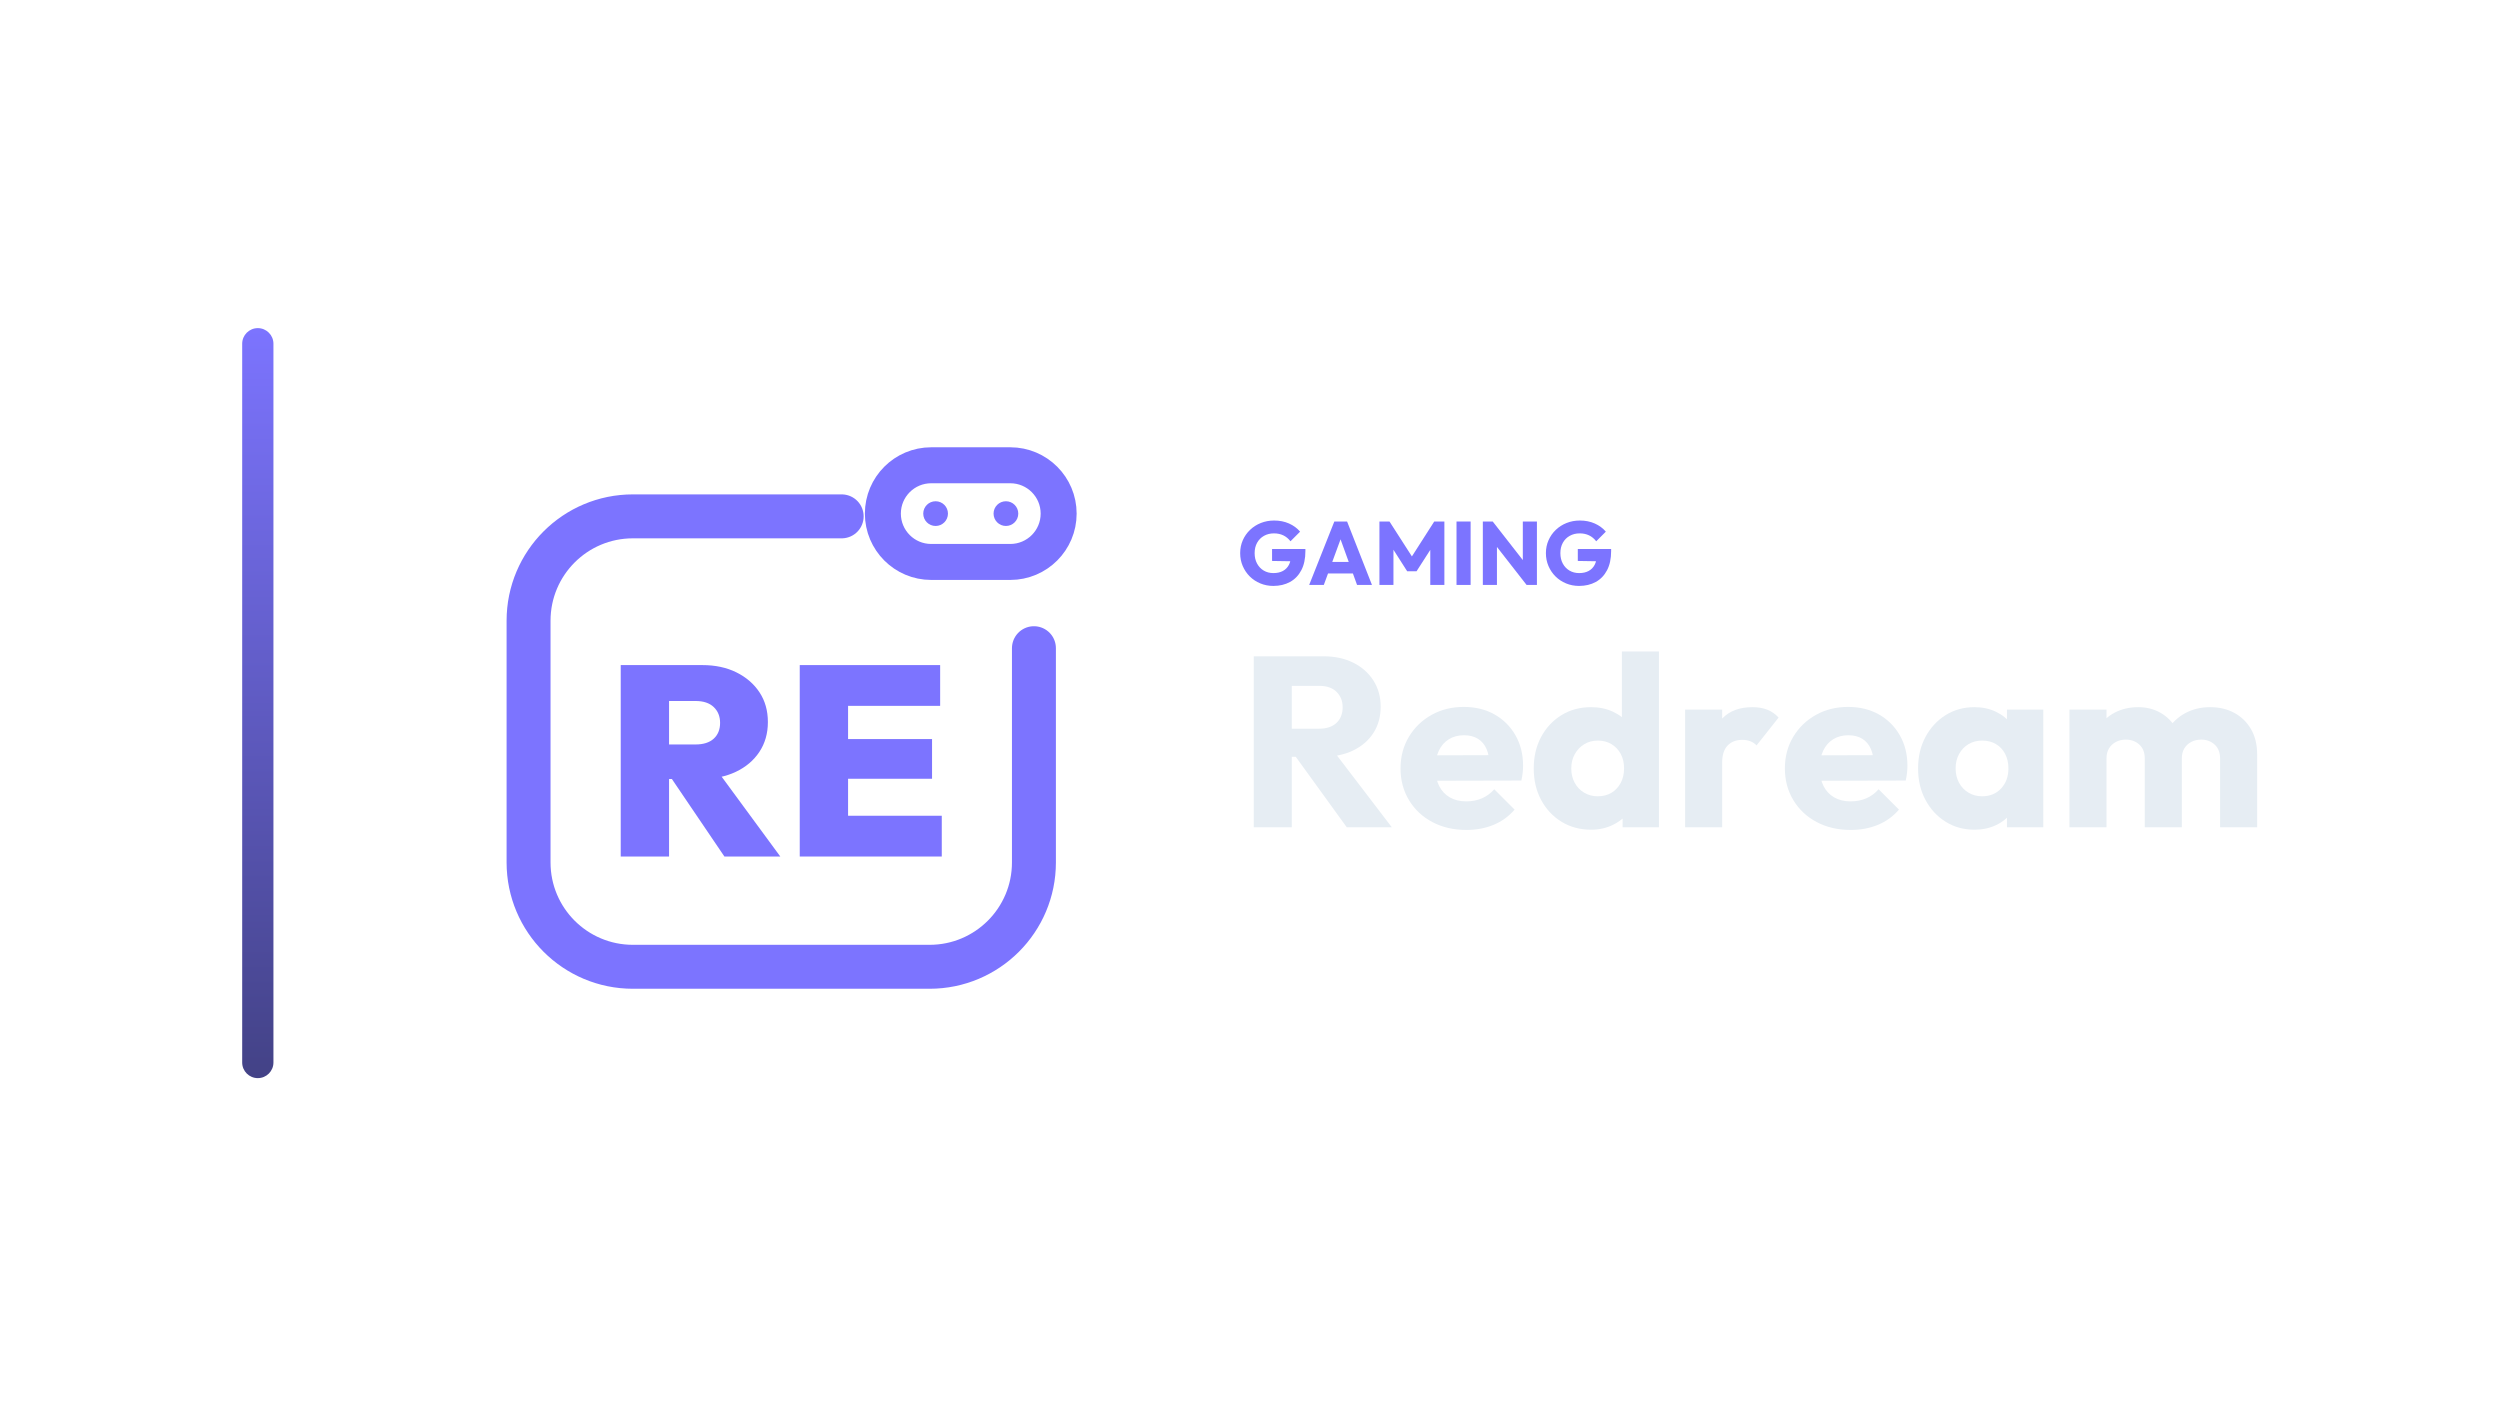
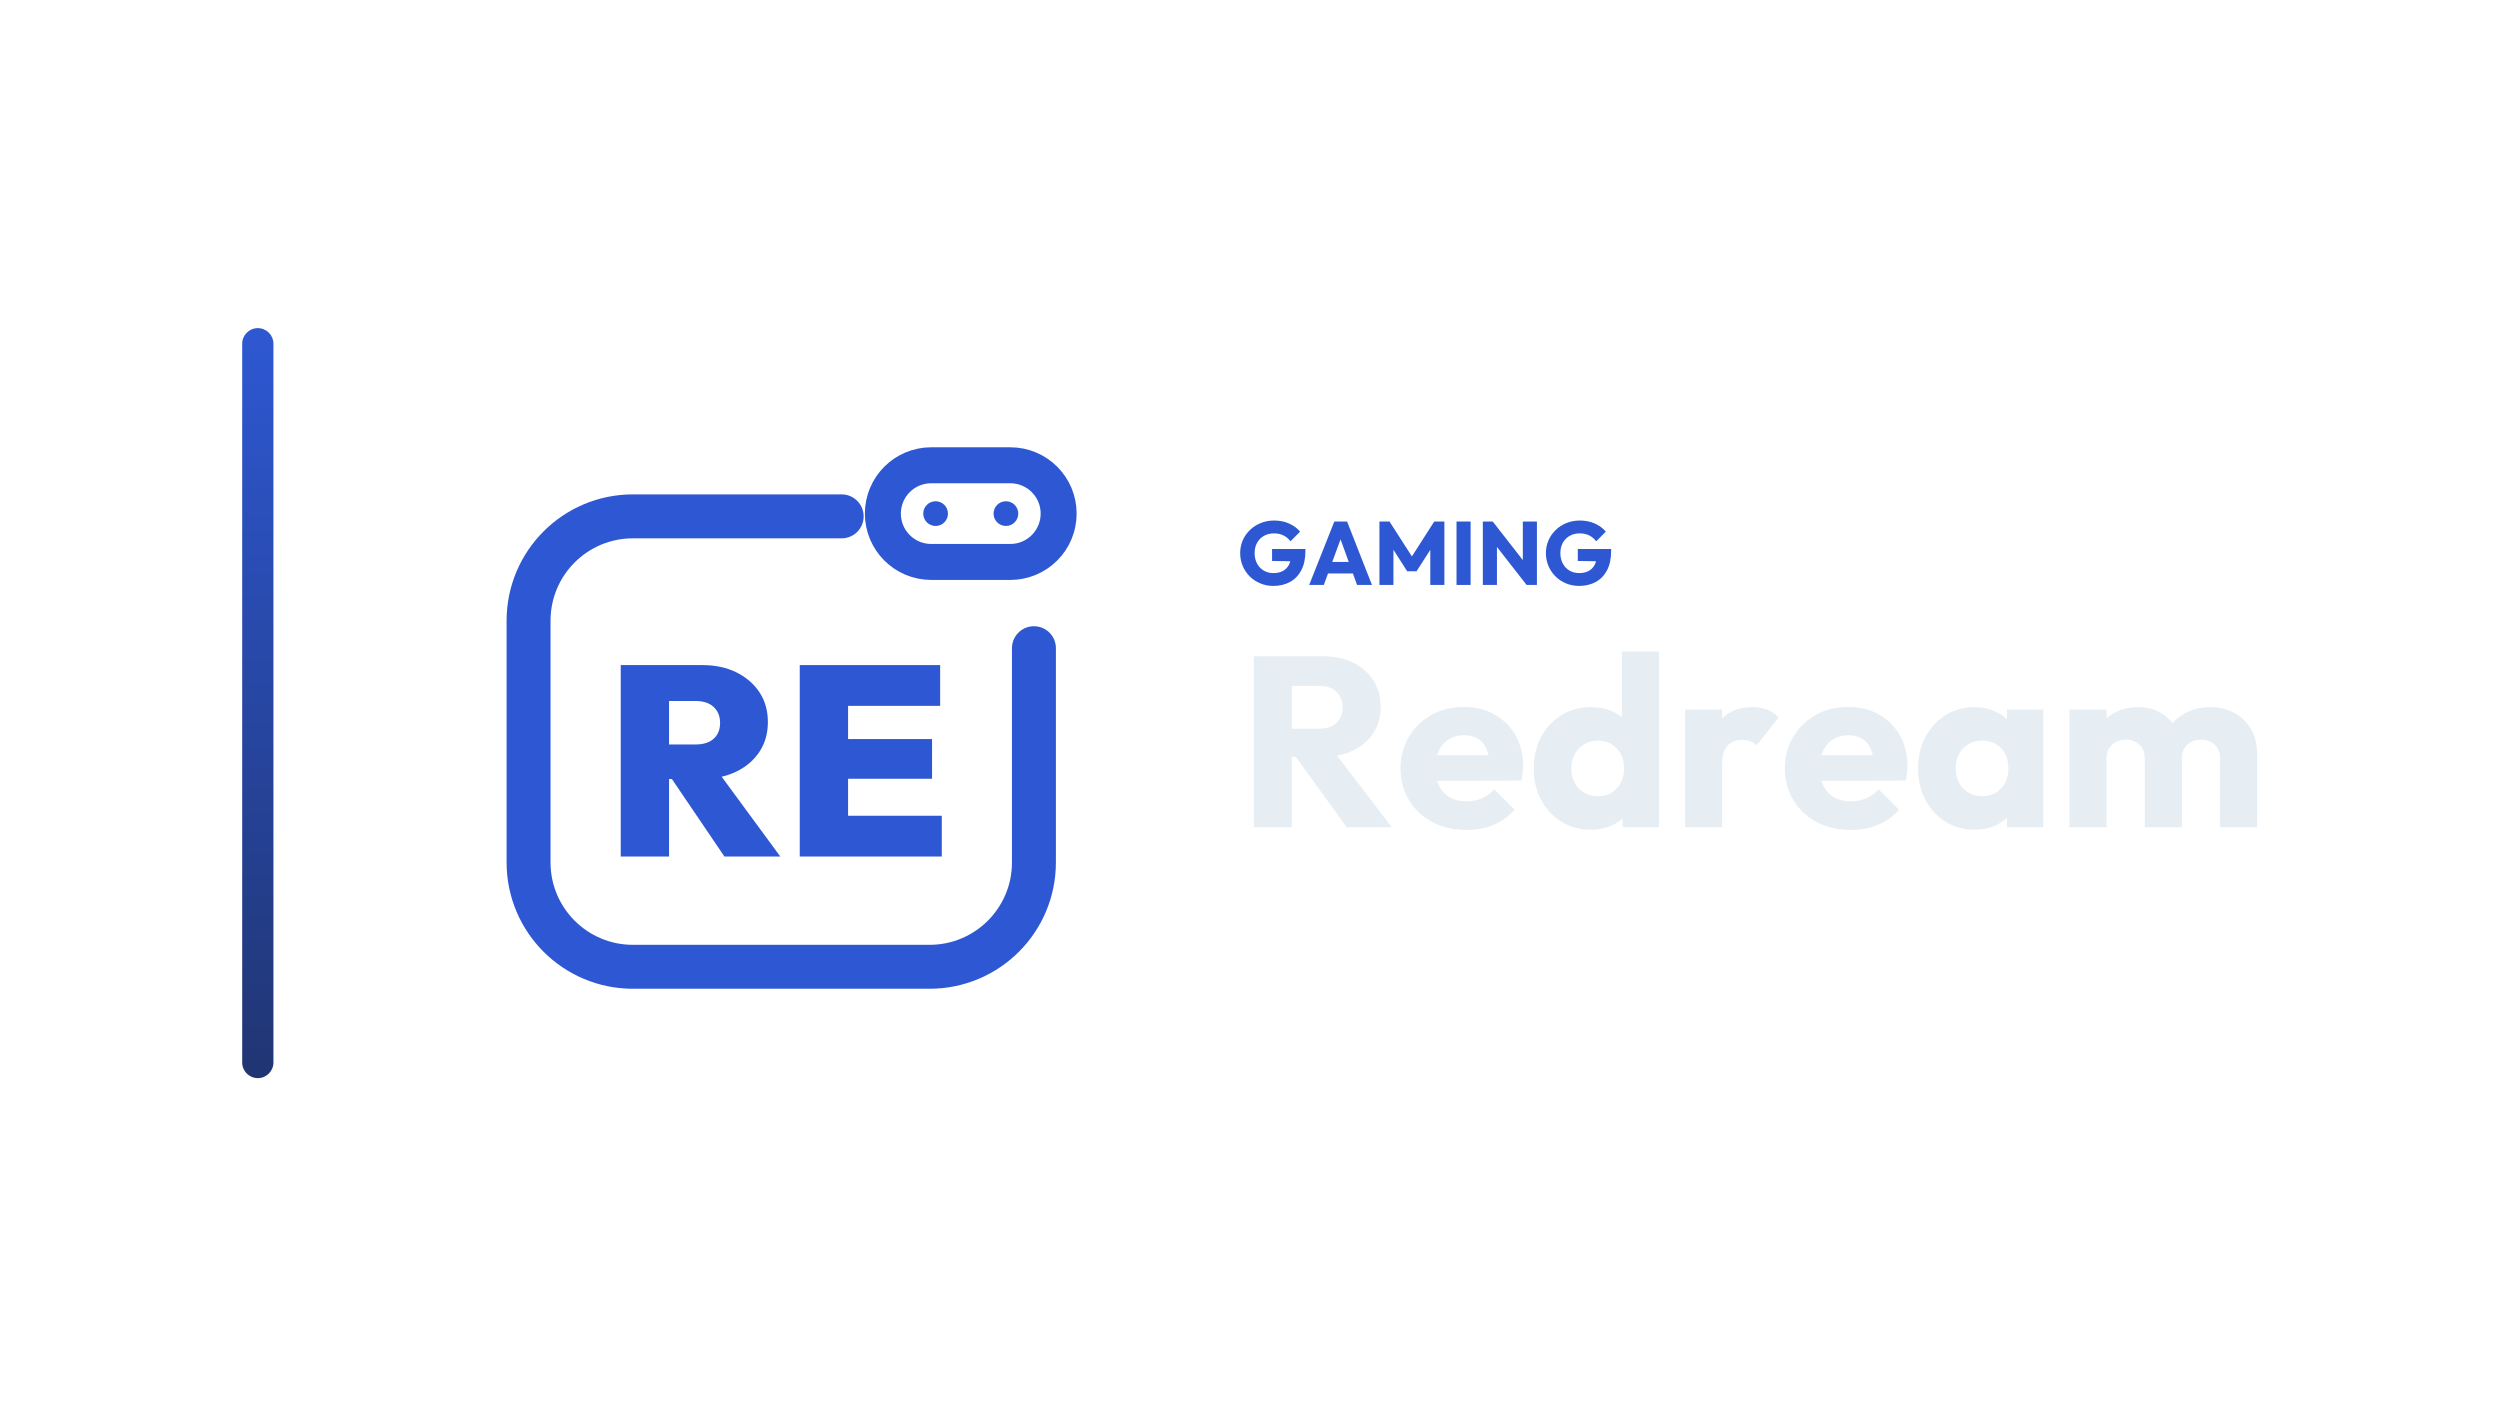
<svg xmlns="http://www.w3.org/2000/svg" width="1280" height="720" viewBox="0 0 1280 720">
  <g transform="translate(54.0,0.0)">
    <defs>
      <linearGradient id="cbRail" x1="0" y1="0" x2="0" y2="1">
-         <stop offset="0%" stop-color="#7C74FF" />
-         <stop offset="100%" stop-color="#434286" />
+         <stop offset="0%" stop-color="#2E58D3" />
+         <stop offset="100%" stop-color="#203572" />
      </linearGradient>
    </defs>
    <rect x="70" y="168" width="16" height="384" rx="8.0" fill="url(#cbRail)" />
    <g transform="translate(166,180) scale(0.70312)">
-       <path d="M 300 120 L 148 120 C 106 120 72 154 72 196 L 72 372 C 72 414 106 448 148 448 L 364 448 C 406 448 440 414 440 372 L 440 216" fill="none" stroke="#7C74FF" stroke-width="32.0" stroke-linecap="round" stroke-linejoin="round" />
-       <rect x="330.0" y="82.8" width="128.0" height="70.4" rx="35.2" fill="none" stroke="#7C74FF" stroke-width="26.2" stroke-linecap="round" stroke-linejoin="round" />
-       <circle cx="368.4" cy="118" r="9.0" fill="#7C74FF" stroke="none" />
-       <circle cx="419.6" cy="118" r="9.0" fill="#7C74FF" stroke="none" />
-       <path d="M167.032 311.272V286.105H193.575Q202.226 286.105 206.846 281.878Q211.467 277.65 211.467 270.376Q211.467 263.297 206.846 258.874Q202.226 254.45 193.575 254.45H167.032V228.3H198.49Q212.646 228.3 223.362 233.609Q234.077 238.917 240.172 248.158Q246.268 257.399 246.268 269.786Q246.268 282.172 240.074 291.512Q233.881 300.851 222.87 306.061Q211.86 311.272 197.114 311.272ZM139.112 367.7V228.3H174.306V367.7ZM214.613 367.7 174.11 307.929 205.765 300.261 255.312 367.7Z" fill="#7C74FF" stroke="none" />
-       <path d="M269.468 367.7V228.3H304.662V367.7ZM297.387 367.7V338.011H372.888V367.7ZM297.387 311.075V282.172H365.809V311.075ZM297.387 257.989V228.3H371.708V257.989Z" fill="#7C74FF" stroke="none" />
+       <path d="M 300 120 L 148 120 C 106 120 72 154 72 196 L 72 372 C 72 414 106 448 148 448 L 364 448 C 406 448 440 414 440 372 L 440 216" fill="none" stroke="#2E58D3" stroke-width="32.0" stroke-linecap="round" stroke-linejoin="round" />
+       <rect x="330.0" y="82.8" width="128.0" height="70.4" rx="35.2" fill="none" stroke="#2E58D3" stroke-width="26.2" stroke-linecap="round" stroke-linejoin="round" />
+       <circle cx="368.4" cy="118" r="9.0" fill="#2E58D3" stroke="none" />
+       <circle cx="419.6" cy="118" r="9.0" fill="#2E58D3" stroke="none" />
+       <path d="M167.032 311.272V286.105H193.575Q202.226 286.105 206.846 281.878Q211.467 277.65 211.467 270.376Q211.467 263.297 206.846 258.874Q202.226 254.45 193.575 254.45H167.032V228.3H198.49Q212.646 228.3 223.362 233.609Q234.077 238.917 240.172 248.158Q246.268 257.399 246.268 269.786Q246.268 282.172 240.074 291.512Q233.881 300.851 222.87 306.061Q211.86 311.272 197.114 311.272ZM139.112 367.7V228.3H174.306V367.7ZM214.613 367.7 174.11 307.929 205.765 300.261 255.312 367.7Z" fill="#2E58D3" stroke="none" />
+       <path d="M269.468 367.7V228.3H304.662V367.7ZM297.387 367.7V338.011H372.888V367.7ZM297.387 311.075V282.172H365.809V311.075ZM297.387 257.989V228.3H371.708V257.989Z" fill="#2E58D3" stroke="none" />
    </g>
-     <path d="M597.941 299.996Q594.399 299.996 591.294 298.708Q588.189 297.42 585.889 295.143Q583.589 292.866 582.278 289.807Q580.967 286.748 580.967 283.206Q580.967 279.664 582.301 276.628Q583.635 273.592 586.004 271.315Q588.373 269.038 591.547 267.773Q594.721 266.508 598.355 266.508Q602.541 266.508 605.968 268.026Q609.395 269.544 611.649 272.212L606.727 277.134Q605.163 275.11 603.047 274.098Q600.931 273.086 598.263 273.086Q595.411 273.086 593.157 274.351Q590.903 275.616 589.638 277.893Q588.373 280.17 588.373 283.206Q588.373 286.242 589.615 288.542Q590.857 290.842 593.019 292.13Q595.181 293.418 597.987 293.418Q600.839 293.418 602.84 292.337Q604.841 291.256 605.922 289.209Q607.003 287.162 607.003 284.218L611.787 287.438L597.297 287.208V281.09H614.363V282.148Q614.363 287.99 612.27 291.969Q610.177 295.948 606.474 297.972Q602.771 299.996 597.941 299.996Z" fill="#7C74FF" stroke="none" />
-     <path d="M616.295 299.49 629.175 267.014H635.707L648.449 299.49H640.813L631.061 272.534H633.683L623.793 299.49ZM623.609 293.602V287.714H641.319V293.602Z" fill="#7C74FF" stroke="none" />
-     <path d="M652.267 299.49V267.014H657.419L670.207 286.932H667.585L680.327 267.014H685.525V299.49H678.303V279.204L679.591 279.526L671.265 292.498H666.481L658.201 279.526L659.443 279.204V299.49Z" fill="#7C74FF" stroke="none" />
-     <path d="M691.735 299.49V267.014H698.957V299.49Z" fill="#7C74FF" stroke="none" />
-     <path d="M705.213 299.49V267.014H710.273L712.435 273.5V299.49ZM727.615 299.49 708.479 274.972 710.273 267.014 729.409 291.532ZM727.615 299.49 725.683 293.004V267.014H732.905V299.49Z" fill="#7C74FF" stroke="none" />
-     <path d="M754.479 299.996Q750.937 299.996 747.832 298.708Q744.727 297.42 742.427 295.143Q740.127 292.866 738.816 289.807Q737.505 286.748 737.505 283.206Q737.505 279.664 738.839 276.628Q740.173 273.592 742.542 271.315Q744.911 269.038 748.085 267.773Q751.259 266.508 754.893 266.508Q759.079 266.508 762.506 268.026Q765.933 269.544 768.187 272.212L763.265 277.134Q761.701 275.11 759.585 274.098Q757.469 273.086 754.801 273.086Q751.949 273.086 749.695 274.351Q747.441 275.616 746.176 277.893Q744.911 280.17 744.911 283.206Q744.911 286.242 746.153 288.542Q747.395 290.842 749.557 292.13Q751.719 293.418 754.525 293.418Q757.377 293.418 759.378 292.337Q761.379 291.256 762.46 289.209Q763.541 287.162 763.541 284.218L768.325 287.438L753.835 287.208V281.09H770.901V282.148Q770.901 287.99 768.808 291.969Q766.715 295.948 763.012 297.972Q759.309 299.996 754.479 299.996Z" fill="#7C74FF" stroke="none" />
+     <path d="M597.941 299.996Q594.399 299.996 591.294 298.708Q588.189 297.42 585.889 295.143Q583.589 292.866 582.278 289.807Q580.967 286.748 580.967 283.206Q580.967 279.664 582.301 276.628Q583.635 273.592 586.004 271.315Q588.373 269.038 591.547 267.773Q594.721 266.508 598.355 266.508Q602.541 266.508 605.968 268.026Q609.395 269.544 611.649 272.212L606.727 277.134Q605.163 275.11 603.047 274.098Q600.931 273.086 598.263 273.086Q595.411 273.086 593.157 274.351Q590.903 275.616 589.638 277.893Q588.373 280.17 588.373 283.206Q588.373 286.242 589.615 288.542Q590.857 290.842 593.019 292.13Q595.181 293.418 597.987 293.418Q600.839 293.418 602.84 292.337Q604.841 291.256 605.922 289.209Q607.003 287.162 607.003 284.218L611.787 287.438L597.297 287.208V281.09H614.363V282.148Q614.363 287.99 612.27 291.969Q610.177 295.948 606.474 297.972Q602.771 299.996 597.941 299.996Z" fill="#2E58D3" stroke="none" />
+     <path d="M616.295 299.49 629.175 267.014H635.707L648.449 299.49H640.813L631.061 272.534H633.683L623.793 299.49ZM623.609 293.602V287.714H641.319V293.602Z" fill="#2E58D3" stroke="none" />
+     <path d="M652.267 299.49V267.014H657.419L670.207 286.932H667.585L680.327 267.014H685.525V299.49H678.303V279.204L679.591 279.526L671.265 292.498H666.481L658.201 279.526L659.443 279.204V299.49Z" fill="#2E58D3" stroke="none" />
+     <path d="M691.735 299.49V267.014H698.957V299.49Z" fill="#2E58D3" stroke="none" />
+     <path d="M705.213 299.49V267.014H710.273L712.435 273.5V299.49ZM727.615 299.49 708.479 274.972 710.273 267.014 729.409 291.532ZM727.615 299.49 725.683 293.004V267.014H732.905V299.49Z" fill="#2E58D3" stroke="none" />
+     <path d="M754.479 299.996Q750.937 299.996 747.832 298.708Q744.727 297.42 742.427 295.143Q740.127 292.866 738.816 289.807Q737.505 286.748 737.505 283.206Q737.505 279.664 738.839 276.628Q740.173 273.592 742.542 271.315Q744.911 269.038 748.085 267.773Q751.259 266.508 754.893 266.508Q759.079 266.508 762.506 268.026Q765.933 269.544 768.187 272.212L763.265 277.134Q761.701 275.11 759.585 274.098Q757.469 273.086 754.801 273.086Q751.949 273.086 749.695 274.351Q747.441 275.616 746.176 277.893Q744.911 280.17 744.911 283.206Q744.911 286.242 746.153 288.542Q747.395 290.842 749.557 292.13Q751.719 293.418 754.525 293.418Q757.377 293.418 759.378 292.337Q761.379 291.256 762.46 289.209Q763.541 287.162 763.541 284.218L768.325 287.438L753.835 287.208V281.09H770.901V282.148Q770.901 287.99 768.808 291.969Q766.715 295.948 763.012 297.972Q759.309 299.996 754.479 299.996Z" fill="#2E58D3" stroke="none" />
    <path d="M602.807 387.486V373.102H621.283Q627.111 373.102 630.273 370.126Q633.435 367.15 633.435 362.066Q633.435 357.354 630.335 354.254Q627.235 351.154 621.407 351.154H602.807V336.026H623.639Q632.319 336.026 638.891 339.312Q645.463 342.598 649.183 348.426Q652.903 354.254 652.903 361.818Q652.903 369.506 649.183 375.272Q645.463 381.038 638.767 384.262Q632.071 387.486 623.019 387.486ZM587.927 423.57V336.026H607.395V423.57ZM635.543 423.57 608.263 385.874 626.119 381.038 658.607 423.57Z" fill="#E6EDF3" stroke="none" />
    <path d="M696.799 424.934Q687.003 424.934 679.377 420.904Q671.751 416.874 667.411 409.682Q663.071 402.49 663.071 393.438Q663.071 384.386 667.349 377.256Q671.627 370.126 678.943 366.034Q686.259 361.942 695.435 361.942Q704.363 361.942 711.183 365.786Q718.003 369.63 721.909 376.45Q725.815 383.27 725.815 392.074Q725.815 393.686 725.629 395.484Q725.443 397.282 724.947 399.638L672.991 399.762V386.742L716.887 386.618L708.703 392.074Q708.579 386.866 707.091 383.456Q705.603 380.046 702.689 378.248Q699.775 376.45 695.559 376.45Q691.095 376.45 687.809 378.496Q684.523 380.542 682.725 384.262Q680.927 387.982 680.927 393.314Q680.927 398.646 682.849 402.428Q684.771 406.21 688.305 408.256Q691.839 410.302 696.675 410.302Q701.139 410.302 704.735 408.752Q708.331 407.202 711.059 404.102L721.475 414.518Q717.011 419.726 710.687 422.33Q704.363 424.934 696.799 424.934Z" fill="#E6EDF3" stroke="none" />
    <path d="M760.659 424.81Q752.103 424.81 745.469 420.718Q738.835 416.626 735.053 409.558Q731.271 402.49 731.271 393.438Q731.271 384.386 735.053 377.318Q738.835 370.25 745.469 366.158Q752.103 362.066 760.659 362.066Q766.859 362.066 771.881 364.422Q776.903 366.778 780.189 370.932Q783.475 375.086 783.847 380.418V405.838Q783.475 411.17 780.251 415.448Q777.027 419.726 771.943 422.268Q766.859 424.81 760.659 424.81ZM764.007 407.698Q768.099 407.698 771.075 405.9Q774.051 404.102 775.787 400.878Q777.523 397.654 777.523 393.438Q777.523 389.222 775.849 386.06Q774.175 382.898 771.137 381.038Q768.099 379.178 764.131 379.178Q760.163 379.178 757.125 381.038Q754.087 382.898 752.289 386.122Q750.491 389.346 750.491 393.438Q750.491 397.53 752.227 400.754Q753.963 403.978 757.063 405.838Q760.163 407.698 764.007 407.698ZM795.379 423.57H776.779V407.326L779.631 392.694L776.407 378.062V333.546H795.379Z" fill="#E6EDF3" stroke="none" />
    <path d="M808.771 423.57V363.306H827.743V423.57ZM827.743 390.462 819.807 384.262Q822.163 373.722 827.743 367.894Q833.323 362.066 843.243 362.066Q847.583 362.066 850.869 363.368Q854.155 364.67 856.635 367.398L845.351 381.658Q844.111 380.294 842.251 379.55Q840.391 378.806 838.035 378.806Q833.323 378.806 830.533 381.72Q827.743 384.634 827.743 390.462Z" fill="#E6EDF3" stroke="none" />
    <path d="M893.587 424.934Q883.791 424.934 876.165 420.904Q868.539 416.874 864.199 409.682Q859.859 402.49 859.859 393.438Q859.859 384.386 864.137 377.256Q868.415 370.126 875.731 366.034Q883.047 361.942 892.223 361.942Q901.151 361.942 907.971 365.786Q914.791 369.63 918.697 376.45Q922.603 383.27 922.603 392.074Q922.603 393.686 922.417 395.484Q922.231 397.282 921.735 399.638L869.779 399.762V386.742L913.675 386.618L905.491 392.074Q905.367 386.866 903.879 383.456Q902.391 380.046 899.477 378.248Q896.563 376.45 892.347 376.45Q887.883 376.45 884.597 378.496Q881.311 380.542 879.513 384.262Q877.715 387.982 877.715 393.314Q877.715 398.646 879.637 402.428Q881.559 406.21 885.093 408.256Q888.627 410.302 893.463 410.302Q897.927 410.302 901.523 408.752Q905.119 407.202 907.847 404.102L918.263 414.518Q913.799 419.726 907.475 422.33Q901.151 424.934 893.587 424.934Z" fill="#E6EDF3" stroke="none" />
    <path d="M956.951 424.81Q948.643 424.81 942.133 420.718Q935.623 416.626 931.841 409.558Q928.059 402.49 928.059 393.438Q928.059 384.386 931.841 377.318Q935.623 370.25 942.133 366.158Q948.643 362.066 956.951 362.066Q963.027 362.066 967.925 364.422Q972.823 366.778 975.923 370.932Q979.023 375.086 979.395 380.418V406.458Q979.023 411.79 975.985 415.944Q972.947 420.098 967.987 422.454Q963.027 424.81 956.951 424.81ZM960.795 407.698Q966.871 407.698 970.591 403.668Q974.311 399.638 974.311 393.438Q974.311 389.222 972.637 385.998Q970.963 382.774 967.925 380.976Q964.887 379.178 960.919 379.178Q956.951 379.178 953.913 380.976Q950.875 382.774 949.077 385.998Q947.279 389.222 947.279 393.438Q947.279 397.53 949.015 400.754Q950.751 403.978 953.851 405.838Q956.951 407.698 960.795 407.698ZM973.567 423.57V407.326L976.419 392.694L973.567 378.062V363.306H992.167V423.57Z" fill="#E6EDF3" stroke="none" />
    <path d="M1005.559 423.57V363.306H1024.531V423.57ZM1044.123 423.57V388.354Q1044.123 383.766 1041.333 381.224Q1038.543 378.682 1034.451 378.682Q1031.599 378.682 1029.367 379.86Q1027.135 381.038 1025.833 383.146Q1024.531 385.254 1024.531 388.354L1017.215 385.13Q1017.215 377.938 1020.315 372.792Q1023.415 367.646 1028.747 364.856Q1034.079 362.066 1040.775 362.066Q1047.099 362.066 1052.121 364.918Q1057.143 367.77 1060.119 372.854Q1063.095 377.938 1063.095 385.006V423.57ZM1082.687 423.57V388.354Q1082.687 383.766 1079.897 381.224Q1077.107 378.682 1073.015 378.682Q1070.163 378.682 1067.931 379.86Q1065.699 381.038 1064.397 383.146Q1063.095 385.254 1063.095 388.354L1052.183 386.866Q1052.431 379.178 1055.841 373.66Q1059.251 368.142 1064.893 365.104Q1070.535 362.066 1077.603 362.066Q1084.547 362.066 1089.941 364.98Q1095.335 367.894 1098.497 373.288Q1101.659 378.682 1101.659 386.246V423.57Z" fill="#E6EDF3" stroke="none" />
  </g>
</svg>
